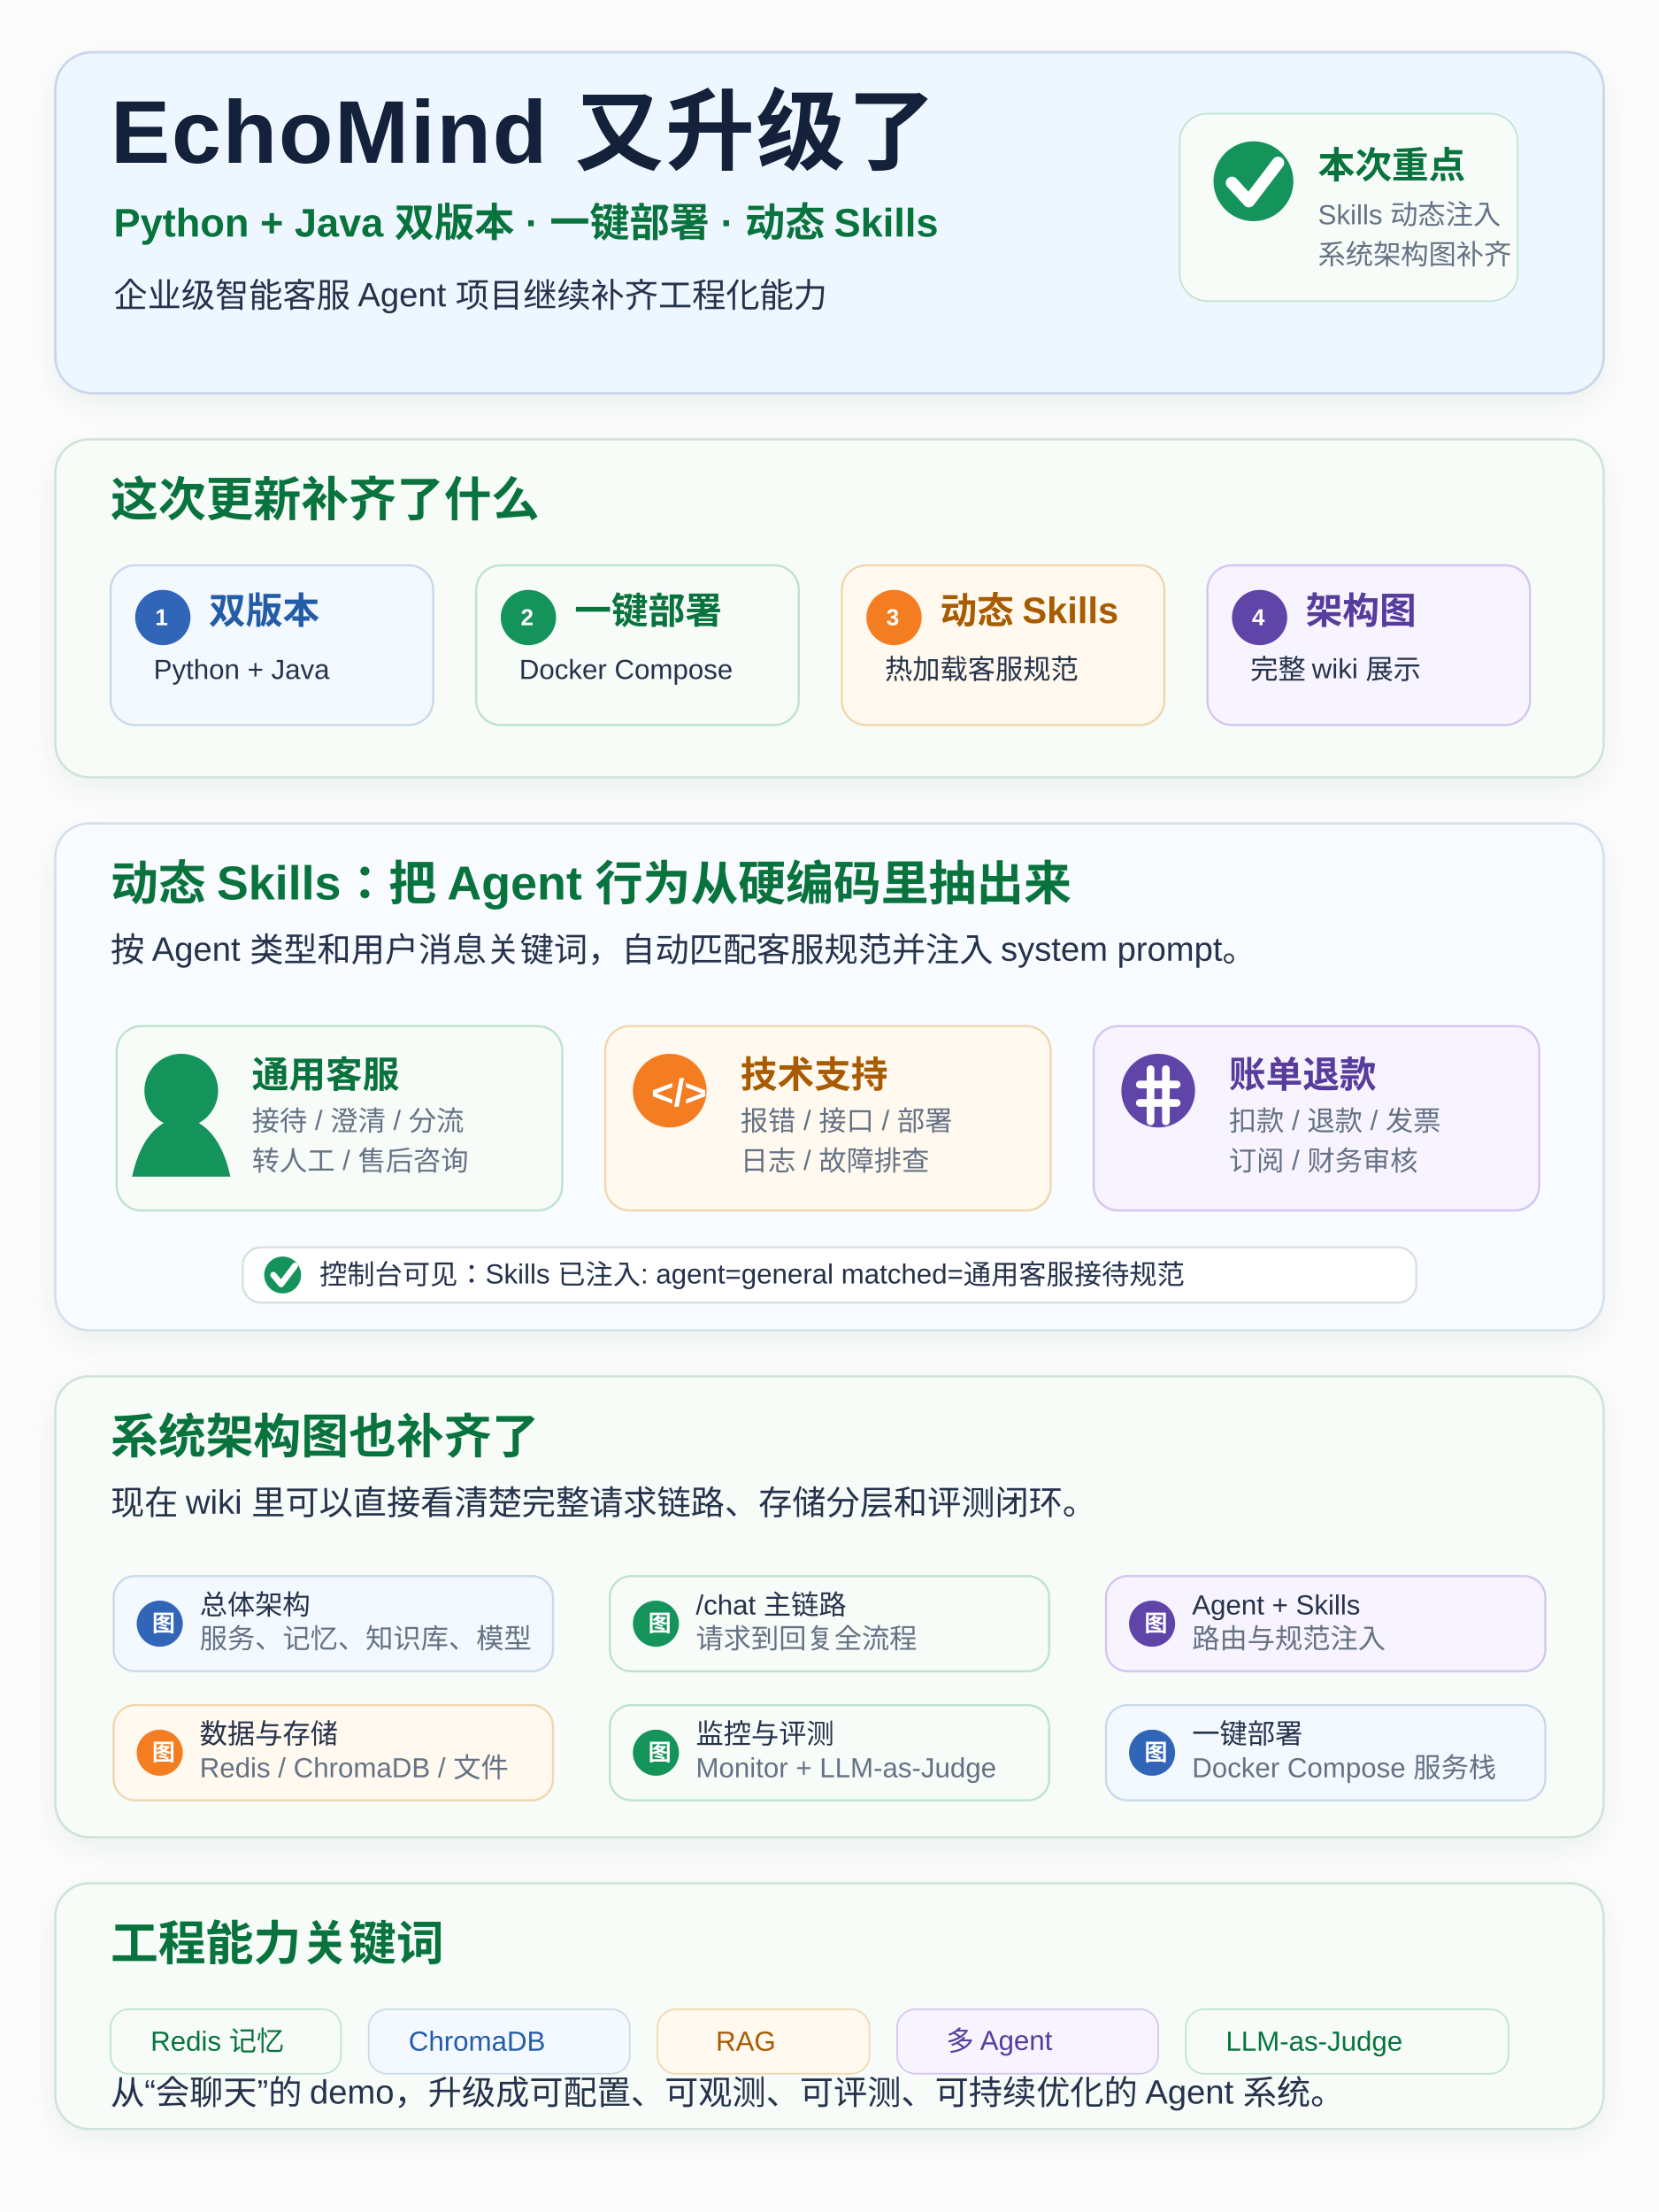
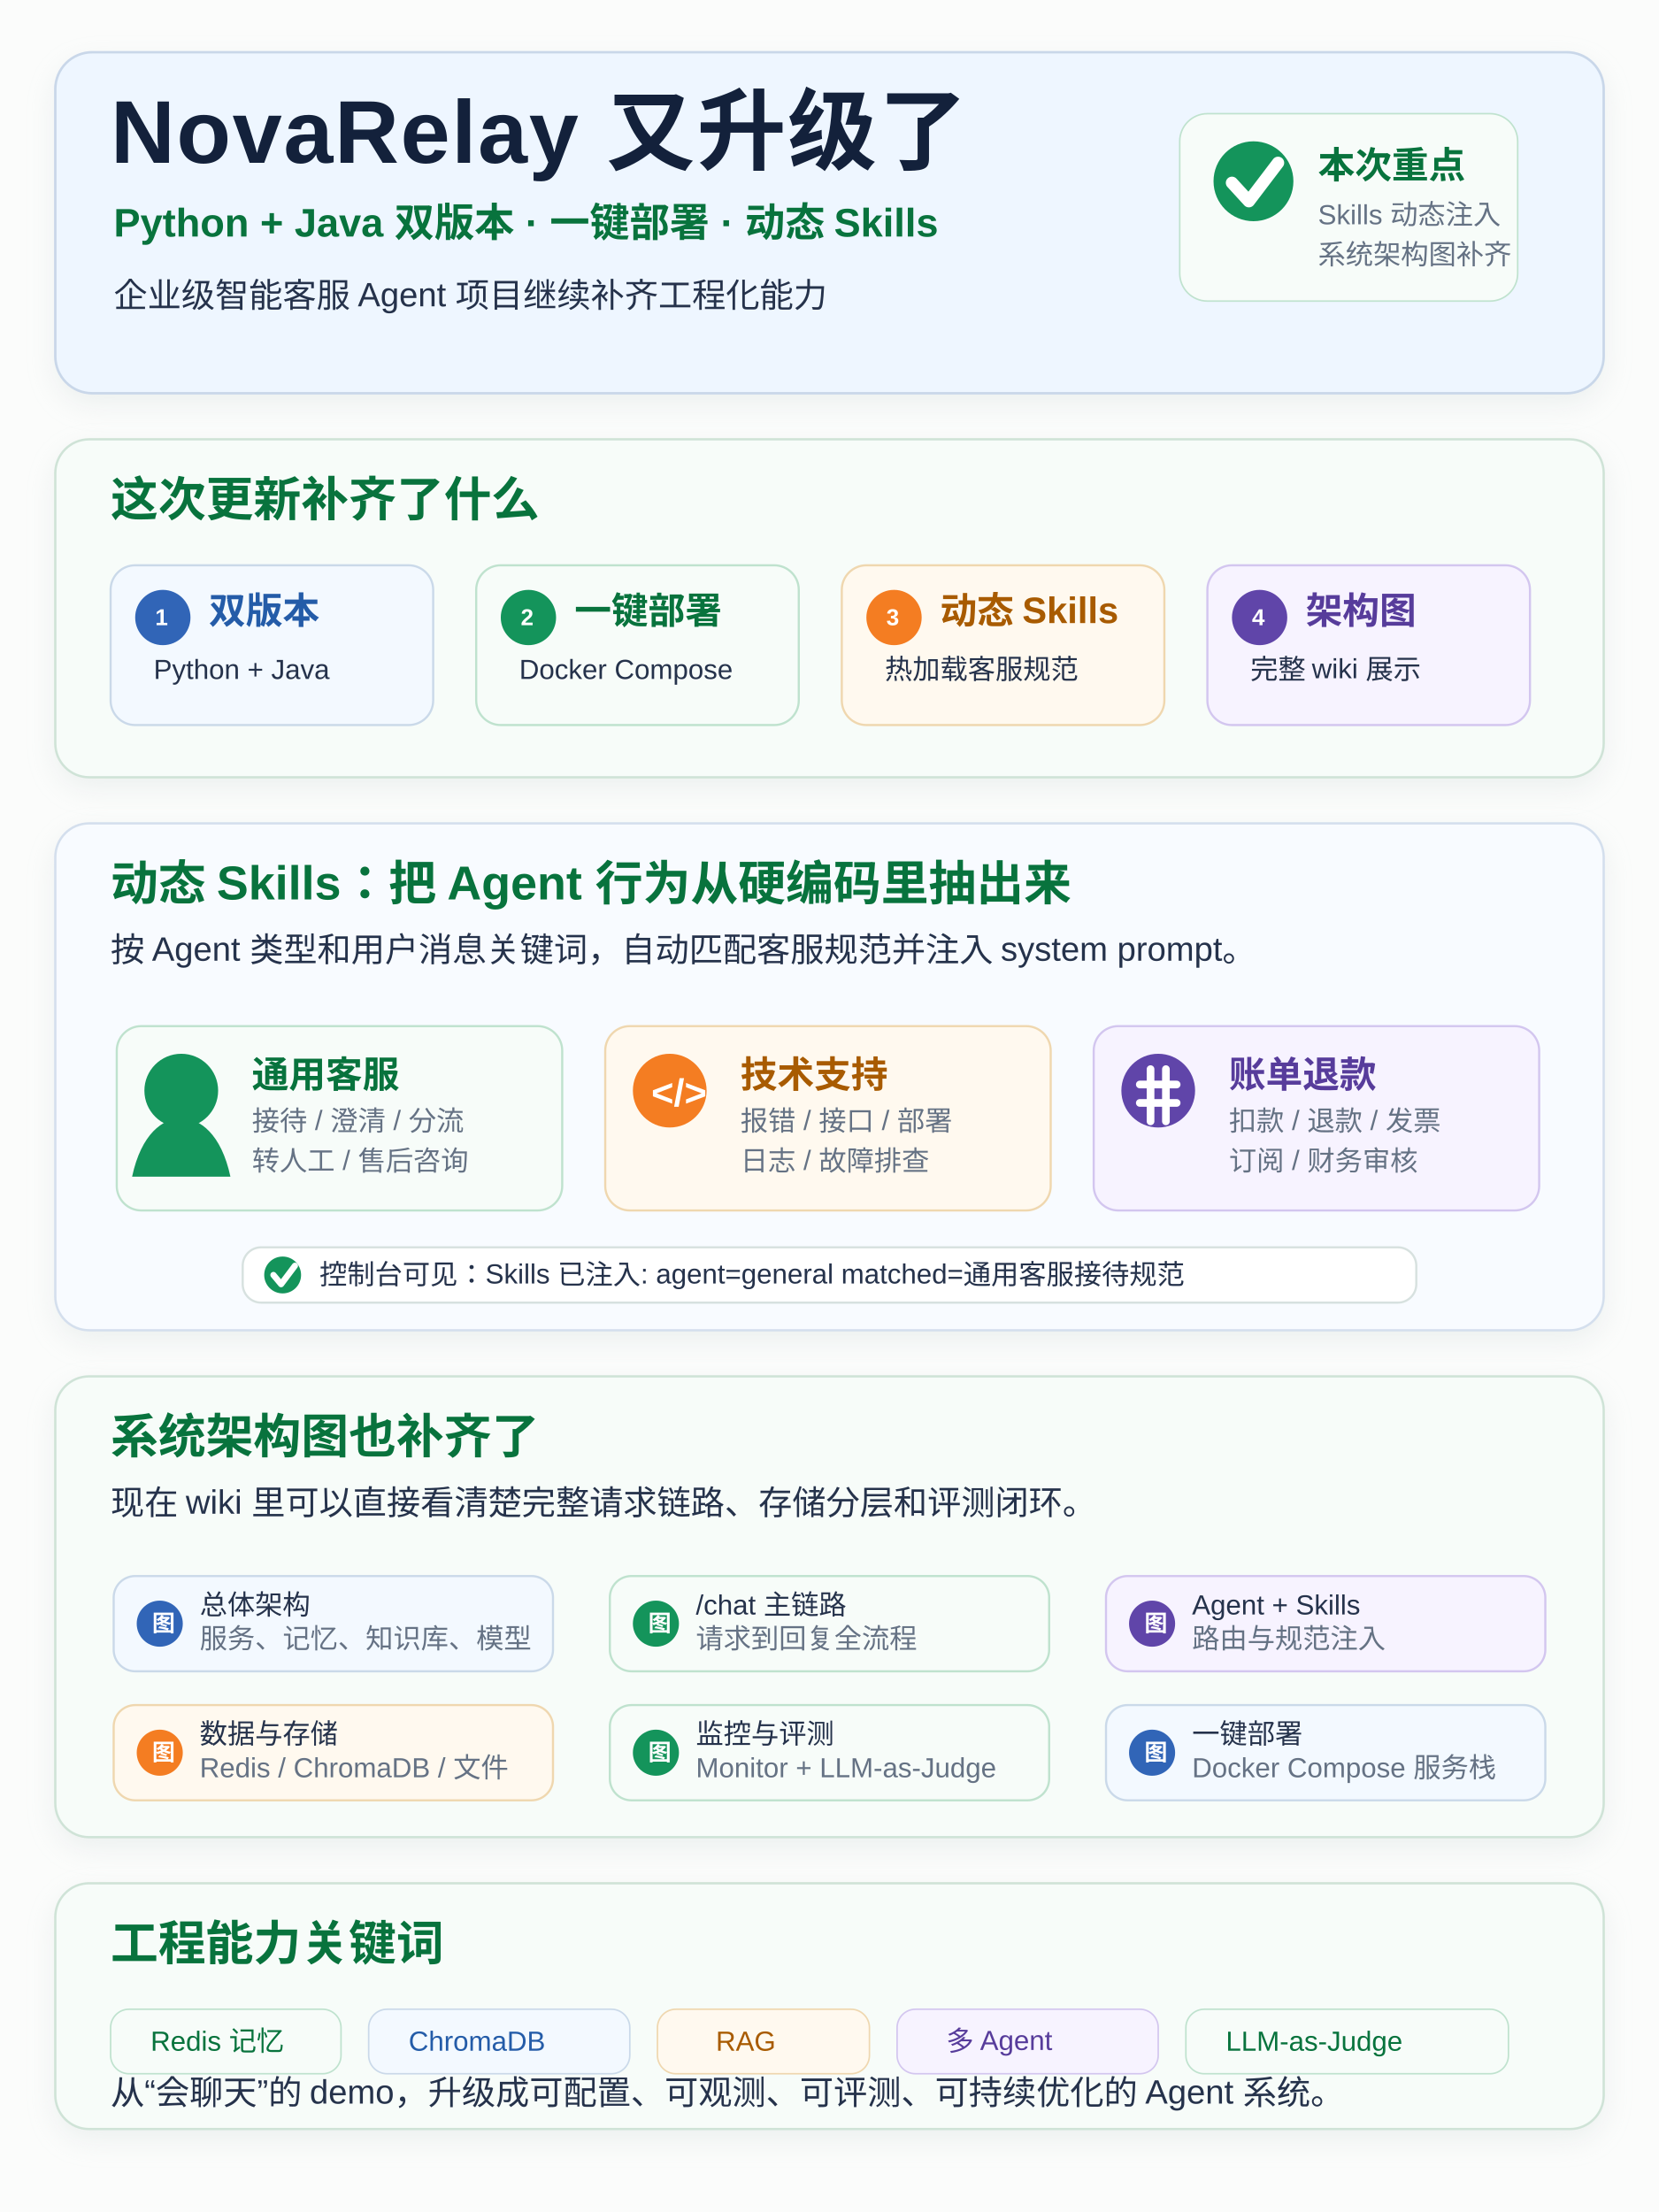
<svg xmlns="http://www.w3.org/2000/svg" width="1080" height="1440" viewBox="0 0 1080 1440">
  <defs>
    <style>
      .bg { fill: #fbfcfb; }
      .header { fill: #eef6ff; stroke: #c9d7e9; stroke-width: 1.6; }
      .panel { fill: #f7fcf9; stroke: #cfe3d7; stroke-width: 1.5; }
      .blue-panel { fill: #f8fbff; stroke: #d4dfed; stroke-width: 1.5; }
      .card { fill: #ffffff; stroke: #d7e1df; stroke-width: 1.4; }
      .blue-card { fill: #f3f9ff; stroke: #cad9e9; }
      .green-card { fill: #f7fcf9; stroke: #bfe2ce; }
      .orange-card { fill: #fff9ef; stroke: #efd7af; }
      .purple-card { fill: #f7f3ff; stroke: #d3c6ef; }
      .red-card { fill: #fff8f6; stroke: #e6cbc4; }
      .title { font: 800 58px "PingFang SC", "Microsoft YaHei", Arial, sans-serif; fill: #13213b; letter-spacing: 1px; }
      .subtitle { font: 700 26px "PingFang SC", "Microsoft YaHei", Arial, sans-serif; fill: #08733d; }
      .body { font: 500 22px "PingFang SC", "Microsoft YaHei", Arial, sans-serif; fill: #25324b; }
      .muted { font: 500 18px "PingFang SC", "Microsoft YaHei", Arial, sans-serif; fill: #657284; }
      .section { font: 800 31px "PingFang SC", "Microsoft YaHei", Arial, sans-serif; fill: #08733d; }
      .label { font: 800 24px "PingFang SC", "Microsoft YaHei", Arial, sans-serif; fill: #17243d; }
      .small { font: 500 18px "PingFang SC", "Microsoft YaHei", Arial, sans-serif; fill: #25324b; }
      .tiny { font: 800 15px "PingFang SC", "Microsoft YaHei", Arial, sans-serif; fill: #ffffff; }
      .green-text { fill: #08733d; }
      .blue-text { fill: #245ca8; }
      .orange-text { fill: #a85b00; }
      .purple-text { fill: #573c9b; }
      .red-text { fill: #a91f1f; }
      .green { fill: #14945b; }
      .blue { fill: #3165b7; }
      .orange { fill: #f47d22; }
      .purple { fill: #6045a9; }
      .red { fill: #d34a42; }
      .line { stroke: #aeb8c4; stroke-width: 3; fill: none; marker-end: url(#arrow); }
      .green-line { stroke: #14945b; stroke-width: 3; fill: none; marker-end: url(#arrow-green); }
      .dashed { stroke-dasharray: 8 8; }
      .shadow { filter: url(#shadow); }
    </style>
    <filter id="shadow" x="-20%" y="-20%" width="140%" height="140%">
      <feDropShadow dx="0" dy="7" stdDeviation="9" flood-color="#d8e1df" flood-opacity="0.42" />
    </filter>
    <marker id="arrow" viewBox="0 0 10 10" refX="9" refY="5" markerWidth="8" markerHeight="8" orient="auto">
      <path d="M 0 0 L 10 5 L 0 10 z" fill="#aeb8c4" />
    </marker>
    <marker id="arrow-green" viewBox="0 0 10 10" refX="9" refY="5" markerWidth="8" markerHeight="8" orient="auto">
      <path d="M 0 0 L 10 5 L 0 10 z" fill="#14945b" />
    </marker>
  </defs>
  <rect class="bg" width="1080" height="1440" />
  <rect class="header shadow" x="36" y="34" width="1008" height="222" rx="24" />
-   <text class="title" x="72" y="106">EchoMind 又升级了</text>
+   <text class="title" x="72" y="106">NovaRelay 又升级了</text>
  <text class="subtitle" x="74" y="154">Python + Java 双版本 · 一键部署 · 动态 Skills</text>
  <text class="body" x="74" y="200">企业级智能客服 Agent 项目继续补齐工程化能力</text>
  <g transform="translate(768,74)">
    <rect class="green-card" width="220" height="122" rx="18" />
    <circle class="green" cx="48" cy="44" r="26" />
    <path d="M34 45 L45 57 L64 32" stroke="#fff" stroke-width="8" fill="none" stroke-linecap="round" stroke-linejoin="round" />
    <text class="label green-text" x="90" y="42">本次重点</text>
    <text class="muted" x="90" y="72">Skills 动态注入</text>
    <text class="muted" x="90" y="98">系统架构图补齐</text>
  </g>
  <rect class="panel shadow" x="36" y="286" width="1008" height="220" rx="22" />
  <text class="section" x="72" y="336">这次更新补齐了什么</text>
  <g transform="translate(72,368)">
    <rect class="card blue-card" width="210" height="104" rx="16" />
    <circle class="blue" cx="34" cy="34" r="18" />
    <text class="tiny" x="29" y="39">1</text>
    <text class="label blue-text" x="64" y="38">双版本</text>
    <text class="small" x="28" y="74">Python + Java</text>
  </g>
  <g transform="translate(310,368)">
    <rect class="card green-card" width="210" height="104" rx="16" />
    <circle class="green" cx="34" cy="34" r="18" />
    <text class="tiny" x="29" y="39">2</text>
    <text class="label green-text" x="64" y="38">一键部署</text>
    <text class="small" x="28" y="74">Docker Compose</text>
  </g>
  <g transform="translate(548,368)">
    <rect class="card orange-card" width="210" height="104" rx="16" />
    <circle class="orange" cx="34" cy="34" r="18" />
    <text class="tiny" x="29" y="39">3</text>
    <text class="label orange-text" x="64" y="38">动态 Skills</text>
    <text class="small" x="28" y="74">热加载客服规范</text>
  </g>
  <g transform="translate(786,368)">
    <rect class="card purple-card" width="210" height="104" rx="16" />
    <circle class="purple" cx="34" cy="34" r="18" />
    <text class="tiny" x="29" y="39">4</text>
    <text class="label purple-text" x="64" y="38">架构图</text>
    <text class="small" x="28" y="74">完整 wiki 展示</text>
  </g>
  <rect class="blue-panel shadow" x="36" y="536" width="1008" height="330" rx="22" />
  <text class="section" x="72" y="586">动态 Skills：把 Agent 行为从硬编码里抽出来</text>
  <text class="body" x="72" y="626">按 Agent 类型和用户消息关键词，自动匹配客服规范并注入 system prompt。</text>
  <g transform="translate(76,668)">
    <rect class="card green-card" width="290" height="120" rx="16" />
    <circle class="green" cx="42" cy="42" r="24" />
    <path class="green" d="M10 98 C16 70 30 60 42 60 C54 60 68 70 74 98 Z" />
    <text class="label green-text" x="88" y="40">通用客服</text>
    <text class="muted" x="88" y="68">接待 / 澄清 / 分流</text>
    <text class="muted" x="88" y="94">转人工 / 售后咨询</text>
  </g>
  <g transform="translate(394,668)">
    <rect class="card orange-card" width="290" height="120" rx="16" />
    <circle class="orange" cx="42" cy="42" r="24" />
    <text x="30" y="52" font-family="Arial" font-size="25" font-weight="800" fill="#ffffff">&lt;/&gt;</text>
    <text class="label orange-text" x="88" y="40">技术支持</text>
    <text class="muted" x="88" y="68">报错 / 接口 / 部署</text>
    <text class="muted" x="88" y="94">日志 / 故障排查</text>
  </g>
  <g transform="translate(712,668)">
    <rect class="card purple-card" width="290" height="120" rx="16" />
    <circle class="purple" cx="42" cy="42" r="24" />
    <path d="M30 38 h24 M30 50 h24 M37 28 v34 M47 28 v34" stroke="#fff" stroke-width="5" stroke-linecap="round" />
    <text class="label purple-text" x="88" y="40">账单退款</text>
    <text class="muted" x="88" y="68">扣款 / 退款 / 发票</text>
    <text class="muted" x="88" y="94">订阅 / 财务审核</text>
  </g>
  <g transform="translate(158,812)">
    <rect class="card" width="764" height="36" rx="12" />
    <circle class="green" cx="26" cy="18" r="12" />
    <path d="M20 18 L25 24 L34 12" stroke="#fff" stroke-width="4" fill="none" stroke-linecap="round" stroke-linejoin="round" />
    <text class="small" x="50" y="24">控制台可见：Skills 已注入: agent=general matched=通用客服接待规范</text>
  </g>
  <rect class="panel shadow" x="36" y="896" width="1008" height="300" rx="22" />
  <text class="section" x="72" y="946">系统架构图也补齐了</text>
  <text class="body" x="72" y="986">现在 wiki 里可以直接看清楚完整请求链路、存储分层和评测闭环。</text>
  <g transform="translate(74,1026)">
    <rect class="card blue-card" width="286" height="62" rx="14" />
    <circle class="blue" cx="30" cy="31" r="15" />
    <text class="tiny" x="25" y="36">图</text>
    <text class="small" x="56" y="25">总体架构</text>
    <text class="muted" x="56" y="47">服务、记忆、知识库、模型</text>
  </g>
  <g transform="translate(397,1026)">
    <rect class="card green-card" width="286" height="62" rx="14" />
    <circle class="green" cx="30" cy="31" r="15" />
    <text class="tiny" x="25" y="36">图</text>
    <text class="small" x="56" y="25">/chat 主链路</text>
    <text class="muted" x="56" y="47">请求到回复全流程</text>
  </g>
  <g transform="translate(720,1026)">
    <rect class="card purple-card" width="286" height="62" rx="14" />
    <circle class="purple" cx="30" cy="31" r="15" />
    <text class="tiny" x="25" y="36">图</text>
    <text class="small" x="56" y="25">Agent + Skills</text>
    <text class="muted" x="56" y="47">路由与规范注入</text>
  </g>
  <g transform="translate(74,1110)">
    <rect class="card orange-card" width="286" height="62" rx="14" />
    <circle class="orange" cx="30" cy="31" r="15" />
    <text class="tiny" x="25" y="36">图</text>
    <text class="small" x="56" y="25">数据与存储</text>
    <text class="muted" x="56" y="47">Redis / ChromaDB / 文件</text>
  </g>
  <g transform="translate(397,1110)">
    <rect class="card green-card" width="286" height="62" rx="14" />
    <circle class="green" cx="30" cy="31" r="15" />
    <text class="tiny" x="25" y="36">图</text>
    <text class="small" x="56" y="25">监控与评测</text>
    <text class="muted" x="56" y="47">Monitor + LLM-as-Judge</text>
  </g>
  <g transform="translate(720,1110)">
    <rect class="card blue-card" width="286" height="62" rx="14" />
    <circle class="blue" cx="30" cy="31" r="15" />
    <text class="tiny" x="25" y="36">图</text>
    <text class="small" x="56" y="25">一键部署</text>
    <text class="muted" x="56" y="47">Docker Compose 服务栈</text>
  </g>
  <rect class="panel shadow" x="36" y="1226" width="1008" height="160" rx="22" />
  <text class="section" x="72" y="1276">工程能力关键词</text>
  <g transform="translate(72,1308)">
    <rect class="green-card" x="0" y="0" width="150" height="42" rx="12" />
    <text class="small green-text" x="26" y="27">Redis 记忆</text>
    <rect class="blue-card" x="168" y="0" width="170" height="42" rx="12" />
    <text class="small blue-text" x="194" y="27">ChromaDB</text>
    <rect class="orange-card" x="356" y="0" width="138" height="42" rx="12" />
    <text class="small orange-text" x="394" y="27">RAG</text>
    <rect class="purple-card" x="512" y="0" width="170" height="42" rx="12" />
    <text class="small purple-text" x="544" y="27">多 Agent</text>
    <rect class="green-card" x="700" y="0" width="210" height="42" rx="12" />
    <text class="small green-text" x="726" y="27">LLM-as-Judge</text>
  </g>
  <text class="body" x="72" y="1370">从“会聊天”的 demo，升级成可配置、可观测、可评测、可持续优化的 Agent 系统。</text>
</svg>
